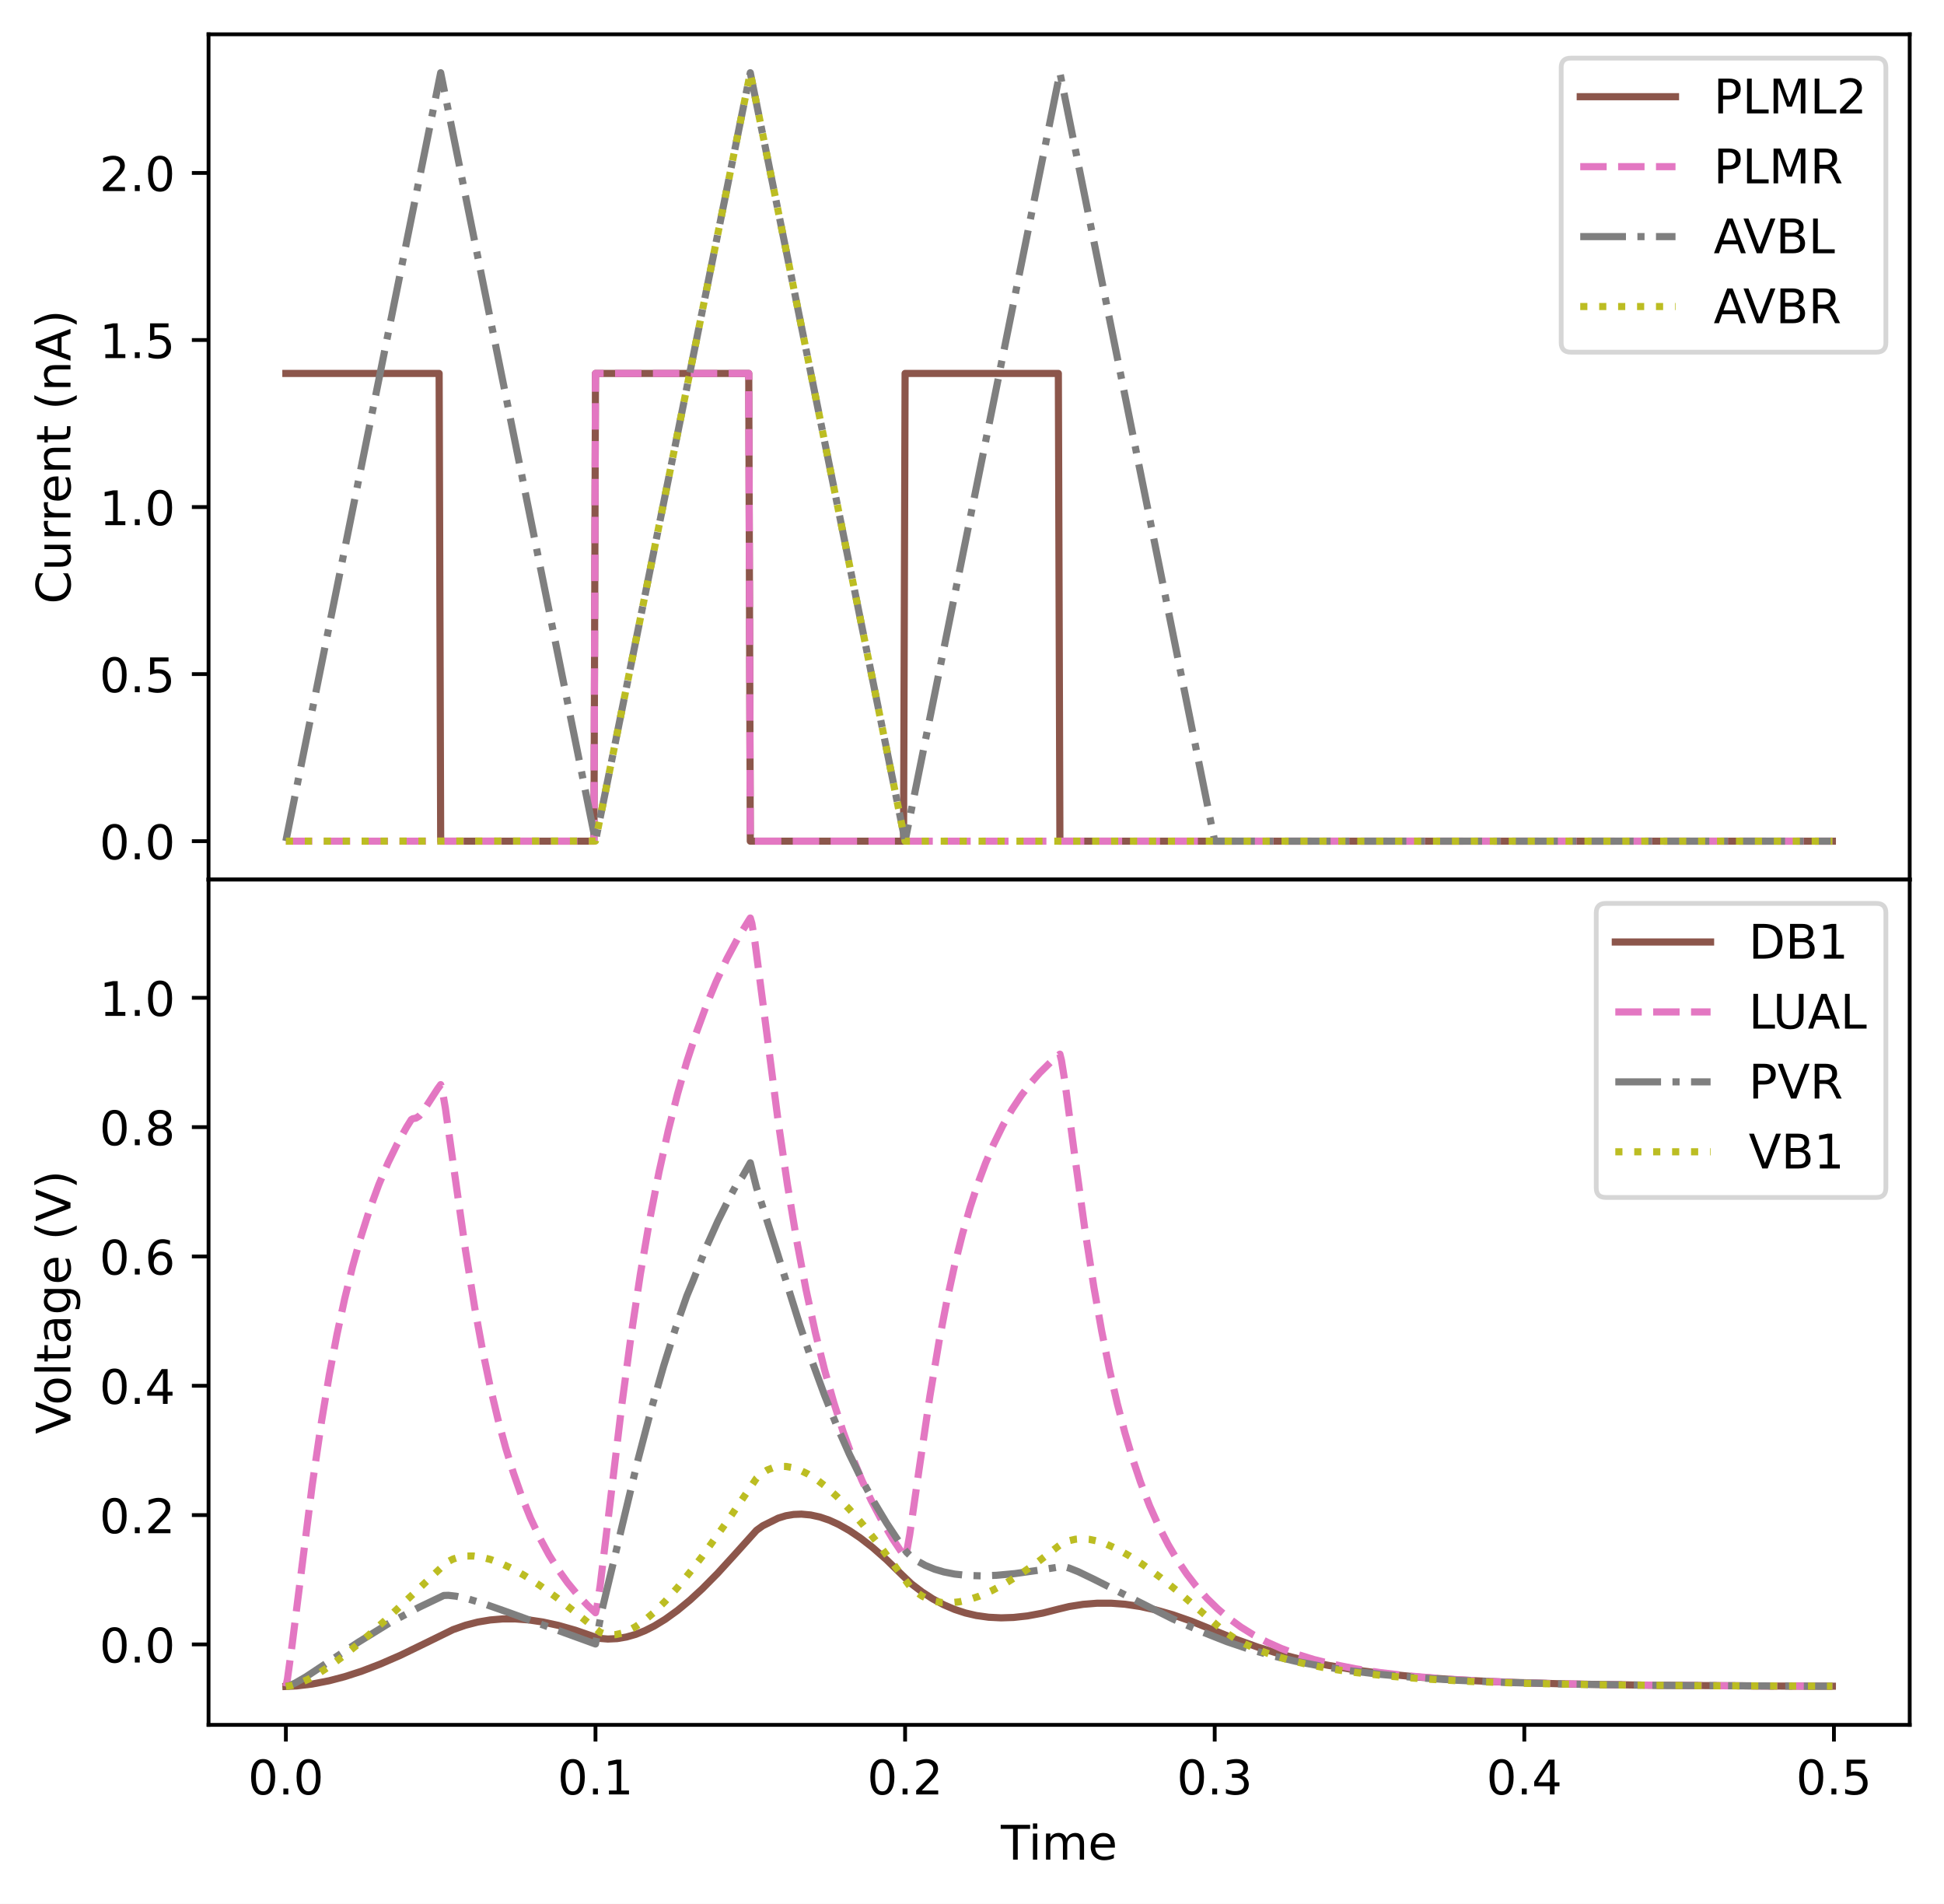
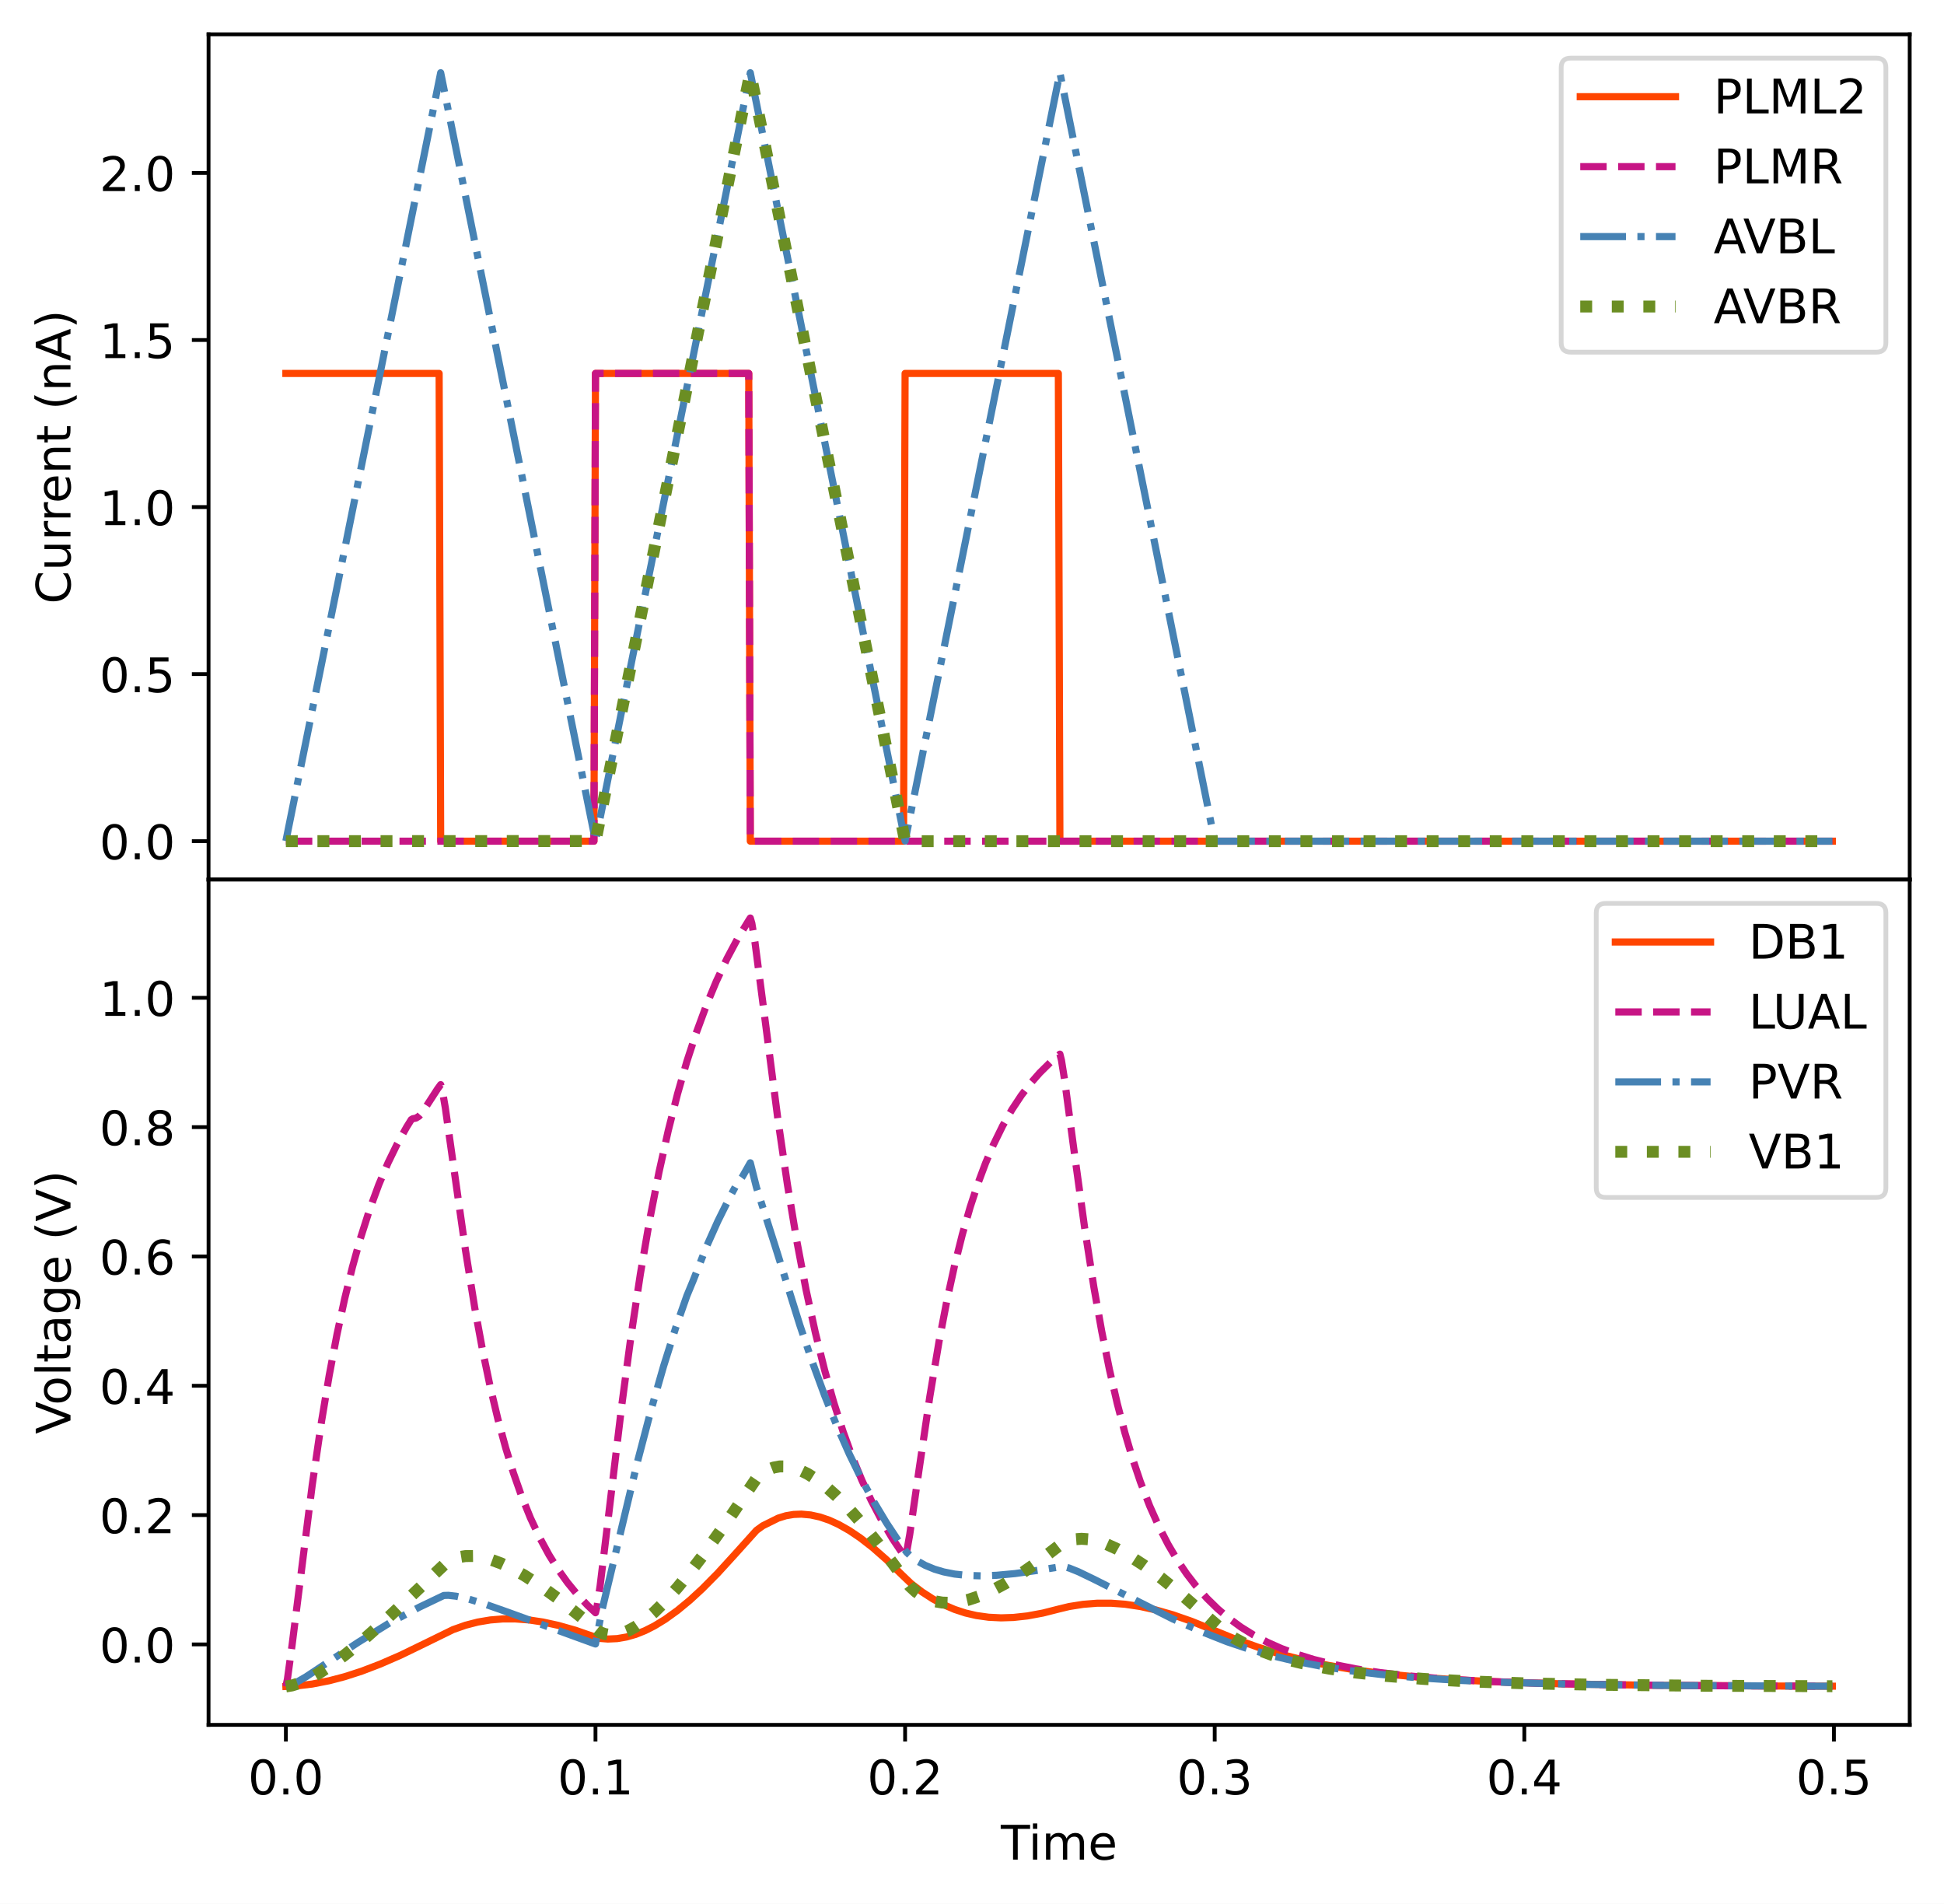
<svg xmlns="http://www.w3.org/2000/svg" xmlns:xlink="http://www.w3.org/1999/xlink" width="408.101pt" height="399.572pt" viewBox="0 0 408.101 399.572" version="1.1">
  <defs>
    <style type="text/css">*{stroke-linejoin: round; stroke-linecap: butt}</style>
  </defs>
  <g id="figure_1">
    <g id="patch_1">
      <path d="M 0 399.572  L 408.101 399.572  L 408.101 0  L 0 0  z " style="fill: #ffffff" />
    </g>
    <g id="axes_1">
      <g id="patch_2">
        <path d="M 43.781 184.608  L 400.901 184.608  L 400.901 7.2  L 43.781 7.2  z " style="fill: #ffffff" />
      </g>
      <g id="matplotlib.axis_1">
        <g id="xtick_1">
          <g id="line2d_1">
            <defs>
-               <path id="m45d81118bb" d="M 0 0  L 0 3.5  " style="stroke: #000000; stroke-width: 0.8" />
+               <path id="mde8112f93d" d="M 0 0  L 0 3.5  " style="stroke: #000000; stroke-width: 0.8" />
            </defs>
            <g>
-               <use xlink:href="#m45d81118bb" x="60.014" y="184.608" style="stroke: #000000; stroke-width: 0.8" />
+               <use xlink:href="#mde8112f93d" x="60.014" y="184.608" style="stroke: #000000; stroke-width: 0.8" />
            </g>
          </g>
        </g>
        <g id="xtick_2">
          <g id="line2d_2">
            <g>
-               <use xlink:href="#m45d81118bb" x="125.01" y="184.608" style="stroke: #000000; stroke-width: 0.8" />
+               <use xlink:href="#mde8112f93d" x="125.01" y="184.608" style="stroke: #000000; stroke-width: 0.8" />
            </g>
          </g>
        </g>
        <g id="xtick_3">
          <g id="line2d_3">
            <g>
-               <use xlink:href="#m45d81118bb" x="190.006" y="184.608" style="stroke: #000000; stroke-width: 0.8" />
+               <use xlink:href="#mde8112f93d" x="190.006" y="184.608" style="stroke: #000000; stroke-width: 0.8" />
            </g>
          </g>
        </g>
        <g id="xtick_4">
          <g id="line2d_4">
            <g>
-               <use xlink:href="#m45d81118bb" x="255.002" y="184.608" style="stroke: #000000; stroke-width: 0.8" />
+               <use xlink:href="#mde8112f93d" x="255.002" y="184.608" style="stroke: #000000; stroke-width: 0.8" />
            </g>
          </g>
        </g>
        <g id="xtick_5">
          <g id="line2d_5">
            <g>
-               <use xlink:href="#m45d81118bb" x="319.998" y="184.608" style="stroke: #000000; stroke-width: 0.8" />
+               <use xlink:href="#mde8112f93d" x="319.998" y="184.608" style="stroke: #000000; stroke-width: 0.8" />
            </g>
          </g>
        </g>
        <g id="xtick_6">
          <g id="line2d_6">
            <g>
-               <use xlink:href="#m45d81118bb" x="384.994" y="184.608" style="stroke: #000000; stroke-width: 0.8" />
+               <use xlink:href="#mde8112f93d" x="384.994" y="184.608" style="stroke: #000000; stroke-width: 0.8" />
            </g>
          </g>
        </g>
      </g>
      <g id="matplotlib.axis_2">
        <g id="ytick_1">
          <g id="line2d_7">
            <defs>
-               <path id="m9d98f22bba" d="M 0 0  L -3.5 0  " style="stroke: #000000; stroke-width: 0.8" />
+               <path id="m81628ec84a" d="M 0 0  L -3.5 0  " style="stroke: #000000; stroke-width: 0.8" />
            </defs>
            <g>
-               <use xlink:href="#m9d98f22bba" x="43.781" y="176.544" style="stroke: #000000; stroke-width: 0.8" />
+               <use xlink:href="#m81628ec84a" x="43.781" y="176.544" style="stroke: #000000; stroke-width: 0.8" />
            </g>
          </g>
          <g id="text_1">
            <text style="font: 10px 'DejaVu Sans', 'Bitstream Vera Sans', 'Computer Modern Sans Serif', 'Lucida Grande', 'Verdana', 'Geneva', 'Lucid', 'Arial', 'Helvetica', 'Avant Garde', sans-serif; text-anchor: end" x="36.781" y="180.343" transform="rotate(-0 36.78125 180.3432)">0.0</text>
          </g>
        </g>
        <g id="ytick_2">
          <g id="line2d_8">
            <g>
-               <use xlink:href="#m9d98f22bba" x="43.781" y="141.483" style="stroke: #000000; stroke-width: 0.8" />
+               <use xlink:href="#m81628ec84a" x="43.781" y="141.483" style="stroke: #000000; stroke-width: 0.8" />
            </g>
          </g>
          <g id="text_2">
            <text style="font: 10px 'DejaVu Sans', 'Bitstream Vera Sans', 'Computer Modern Sans Serif', 'Lucida Grande', 'Verdana', 'Geneva', 'Lucid', 'Arial', 'Helvetica', 'Avant Garde', sans-serif; text-anchor: end" x="36.781" y="145.282" transform="rotate(-0 36.78125 145.2823)">0.5</text>
          </g>
        </g>
        <g id="ytick_3">
          <g id="line2d_9">
            <g>
-               <use xlink:href="#m9d98f22bba" x="43.781" y="106.422" style="stroke: #000000; stroke-width: 0.8" />
+               <use xlink:href="#m81628ec84a" x="43.781" y="106.422" style="stroke: #000000; stroke-width: 0.8" />
            </g>
          </g>
          <g id="text_3">
            <text style="font: 10px 'DejaVu Sans', 'Bitstream Vera Sans', 'Computer Modern Sans Serif', 'Lucida Grande', 'Verdana', 'Geneva', 'Lucid', 'Arial', 'Helvetica', 'Avant Garde', sans-serif; text-anchor: end" x="36.781" y="110.221" transform="rotate(-0 36.78125 110.2215)">1.0</text>
          </g>
        </g>
        <g id="ytick_4">
          <g id="line2d_10">
            <g>
-               <use xlink:href="#m9d98f22bba" x="43.781" y="71.361" style="stroke: #000000; stroke-width: 0.8" />
+               <use xlink:href="#m81628ec84a" x="43.781" y="71.361" style="stroke: #000000; stroke-width: 0.8" />
            </g>
          </g>
          <g id="text_4">
            <text style="font: 10px 'DejaVu Sans', 'Bitstream Vera Sans', 'Computer Modern Sans Serif', 'Lucida Grande', 'Verdana', 'Geneva', 'Lucid', 'Arial', 'Helvetica', 'Avant Garde', sans-serif; text-anchor: end" x="36.781" y="75.161" transform="rotate(-0 36.78125 75.16061)">1.5</text>
          </g>
        </g>
        <g id="ytick_5">
          <g id="line2d_11">
            <g>
-               <use xlink:href="#m9d98f22bba" x="43.781" y="36.301" style="stroke: #000000; stroke-width: 0.8" />
+               <use xlink:href="#m81628ec84a" x="43.781" y="36.301" style="stroke: #000000; stroke-width: 0.8" />
            </g>
          </g>
          <g id="text_5">
            <text style="font: 10px 'DejaVu Sans', 'Bitstream Vera Sans', 'Computer Modern Sans Serif', 'Lucida Grande', 'Verdana', 'Geneva', 'Lucid', 'Arial', 'Helvetica', 'Avant Garde', sans-serif; text-anchor: end" x="36.781" y="40.1" transform="rotate(-0 36.78125 40.09974)">2.0</text>
          </g>
        </g>
        <g id="text_6">
          <text style="font: 10px 'DejaVu Sans', 'Bitstream Vera Sans', 'Computer Modern Sans Serif', 'Lucida Grande', 'Verdana', 'Geneva', 'Lucid', 'Arial', 'Helvetica', 'Avant Garde', sans-serif; text-anchor: middle" x="14.798" y="95.904" transform="rotate(-90 14.79844 95.904)">Current (nA)</text>
        </g>
      </g>
      <g id="line2d_12">
-         <path d="M 60.014 78.374  L 92.187 78.374  L 92.512 176.544  L 124.685 176.544  L 125.01 78.374  L 157.183 78.374  L 157.508 176.544  L 189.681 176.544  L 190.006 78.374  L 222.179 78.374  L 222.504 176.544  L 384.669 176.544  L 384.669 176.544  " clip-path="url(#pfa29f780bb)" style="fill: none; stroke: #8c564b; stroke-width: 1.5; stroke-linecap: square" />
+         <path d="M 60.014 78.374  L 92.187 78.374  L 92.512 176.544  L 124.685 176.544  L 125.01 78.374  L 157.183 78.374  L 157.508 176.544  L 189.681 176.544  L 190.006 78.374  L 222.179 78.374  L 222.504 176.544  L 384.669 176.544  L 384.669 176.544  " clip-path="url(#p36107ccca8)" style="fill: none; stroke: #ff4500; stroke-width: 1.5; stroke-linecap: square" />
      </g>
      <g id="line2d_13">
-         <path d="M 60.014 176.544  L 124.685 176.544  L 125.01 78.374  L 157.183 78.374  L 157.508 176.544  L 384.669 176.544  L 384.669 176.544  " clip-path="url(#pfa29f780bb)" style="fill: none; stroke-dasharray: 5.55,2.4; stroke-dashoffset: 0; stroke: #e377c2; stroke-width: 1.5" />
+         <path d="M 60.014 176.544  L 124.685 176.544  L 125.01 78.374  L 157.183 78.374  L 157.508 176.544  L 384.669 176.544  L 384.669 176.544  " clip-path="url(#p36107ccca8)" style="fill: none; stroke-dasharray: 5.55,2.4; stroke-dashoffset: 0; stroke: #c71585; stroke-width: 1.5" />
      </g>
      <g id="line2d_14">
-         <path d="M 60.014 176.512  L 92.512 15.264  L 125.01 176.512  L 157.508 15.264  L 190.006 176.512  L 222.504 15.264  L 255.002 176.544  L 384.669 176.544  L 384.669 176.544  " clip-path="url(#pfa29f780bb)" style="fill: none; stroke-dasharray: 9.6,2.4,1.5,2.4; stroke-dashoffset: 0; stroke: #7f7f7f; stroke-width: 1.5" />
+         <path d="M 60.014 176.512  L 92.512 15.264  L 125.01 176.512  L 157.508 15.264  L 190.006 176.512  L 222.504 15.264  L 255.002 176.544  L 384.669 176.544  L 384.669 176.544  " clip-path="url(#p36107ccca8)" style="fill: none; stroke-dasharray: 9.6,2.4,1.5,2.4; stroke-dashoffset: 0; stroke: #4682b4; stroke-width: 1.5" />
      </g>
      <g id="line2d_15">
-         <path d="M 60.014 176.544  L 125.01 176.512  L 157.508 15.264  L 190.006 176.544  L 384.669 176.544  L 384.669 176.544  " clip-path="url(#pfa29f780bb)" style="fill: none; stroke-dasharray: 1.5,2.475; stroke-dashoffset: 0; stroke: #bcbd22; stroke-width: 1.5" />
+         <path d="M 60.014 176.544  L 125.01 176.512  L 157.508 15.264  L 190.006 176.544  L 384.669 176.544  L 384.669 176.544  " clip-path="url(#p36107ccca8)" style="fill: none; stroke-dasharray: 2.5,4.125; stroke-dashoffset: 0; stroke: #6b8e23; stroke-width: 2.5" />
      </g>
      <g id="patch_3">
        <path d="M 43.781 184.608  L 43.781 7.2  " style="fill: none; stroke: #000000; stroke-width: 0.8; stroke-linejoin: miter; stroke-linecap: square" />
      </g>
      <g id="patch_4">
        <path d="M 400.901 184.608  L 400.901 7.2  " style="fill: none; stroke: #000000; stroke-width: 0.8; stroke-linejoin: miter; stroke-linecap: square" />
      </g>
      <g id="patch_5">
        <path d="M 43.781 184.608  L 400.901 184.608  " style="fill: none; stroke: #000000; stroke-width: 0.8; stroke-linejoin: miter; stroke-linecap: square" />
      </g>
      <g id="patch_6">
        <path d="M 43.781 7.2  L 400.901 7.2  " style="fill: none; stroke: #000000; stroke-width: 0.8; stroke-linejoin: miter; stroke-linecap: square" />
      </g>
      <g id="legend_1">
        <g id="patch_7">
          <path d="M 329.737 73.912  L 393.901 73.912  Q 395.901 73.912 395.901 71.912  L 395.901 14.2  Q 395.901 12.2 393.901 12.2  L 329.737 12.2  Q 327.737 12.2 327.737 14.2  L 327.737 71.912  Q 327.737 73.912 329.737 73.912  z " style="fill: #ffffff; opacity: 0.8; stroke: #cccccc; stroke-linejoin: miter" />
        </g>
        <g id="line2d_16">
-           <path d="M 331.737 20.298  L 341.737 20.298  L 351.737 20.298  " style="fill: none; stroke: #8c564b; stroke-width: 1.5; stroke-linecap: square" />
+           <path d="M 331.737 20.298  L 341.737 20.298  L 351.737 20.298  " style="fill: none; stroke: #ff4500; stroke-width: 1.5; stroke-linecap: square" />
        </g>
        <g id="text_7">
          <text style="font: 10px 'DejaVu Sans', 'Bitstream Vera Sans', 'Computer Modern Sans Serif', 'Lucida Grande', 'Verdana', 'Geneva', 'Lucid', 'Arial', 'Helvetica', 'Avant Garde', sans-serif; text-anchor: start" x="359.737" y="23.798" transform="rotate(-0 359.7372 23.79844)">PLML2</text>
        </g>
        <g id="line2d_17">
-           <path d="M 331.737 34.977  L 341.737 34.977  L 351.737 34.977  " style="fill: none; stroke-dasharray: 5.55,2.4; stroke-dashoffset: 0; stroke: #e377c2; stroke-width: 1.5" />
+           <path d="M 331.737 34.977  L 341.737 34.977  L 351.737 34.977  " style="fill: none; stroke-dasharray: 5.55,2.4; stroke-dashoffset: 0; stroke: #c71585; stroke-width: 1.5" />
        </g>
        <g id="text_8">
          <text style="font: 10px 'DejaVu Sans', 'Bitstream Vera Sans', 'Computer Modern Sans Serif', 'Lucida Grande', 'Verdana', 'Geneva', 'Lucid', 'Arial', 'Helvetica', 'Avant Garde', sans-serif; text-anchor: start" x="359.737" y="38.477" transform="rotate(-0 359.7372 38.47656)">PLMR</text>
        </g>
        <g id="line2d_18">
-           <path d="M 331.737 49.655  L 341.737 49.655  L 351.737 49.655  " style="fill: none; stroke-dasharray: 9.6,2.4,1.5,2.4; stroke-dashoffset: 0; stroke: #7f7f7f; stroke-width: 1.5" />
+           <path d="M 331.737 49.655  L 341.737 49.655  L 351.737 49.655  " style="fill: none; stroke-dasharray: 9.6,2.4,1.5,2.4; stroke-dashoffset: 0; stroke: #4682b4; stroke-width: 1.5" />
        </g>
        <g id="text_9">
          <text style="font: 10px 'DejaVu Sans', 'Bitstream Vera Sans', 'Computer Modern Sans Serif', 'Lucida Grande', 'Verdana', 'Geneva', 'Lucid', 'Arial', 'Helvetica', 'Avant Garde', sans-serif; text-anchor: start" x="359.737" y="53.155" transform="rotate(-0 359.7372 53.15469)">AVBL</text>
        </g>
        <g id="line2d_19">
-           <path d="M 331.737 64.333  L 341.737 64.333  L 351.737 64.333  " style="fill: none; stroke-dasharray: 1.5,2.475; stroke-dashoffset: 0; stroke: #bcbd22; stroke-width: 1.5" />
+           <path d="M 331.737 64.333  L 341.737 64.333  L 351.737 64.333  " style="fill: none; stroke-dasharray: 2.5,4.125; stroke-dashoffset: 0; stroke: #6b8e23; stroke-width: 2.5" />
        </g>
        <g id="text_10">
          <text style="font: 10px 'DejaVu Sans', 'Bitstream Vera Sans', 'Computer Modern Sans Serif', 'Lucida Grande', 'Verdana', 'Geneva', 'Lucid', 'Arial', 'Helvetica', 'Avant Garde', sans-serif; text-anchor: start" x="359.737" y="67.833" transform="rotate(-0 359.7372 67.83281)">AVBR</text>
        </g>
      </g>
    </g>
    <g id="axes_2">
      <g id="patch_8">
        <path d="M 43.781 362.016  L 400.901 362.016  L 400.901 184.608  L 43.781 184.608  z " style="fill: #ffffff" />
      </g>
      <g id="matplotlib.axis_3">
        <g id="xtick_7">
          <g id="line2d_20">
            <g>
-               <use xlink:href="#m45d81118bb" x="60.014" y="362.016" style="stroke: #000000; stroke-width: 0.8" />
+               <use xlink:href="#mde8112f93d" x="60.014" y="362.016" style="stroke: #000000; stroke-width: 0.8" />
            </g>
          </g>
          <g id="text_11">
            <text style="font: 10px 'DejaVu Sans', 'Bitstream Vera Sans', 'Computer Modern Sans Serif', 'Lucida Grande', 'Verdana', 'Geneva', 'Lucid', 'Arial', 'Helvetica', 'Avant Garde', sans-serif; text-anchor: middle" x="60.014" y="376.614" transform="rotate(-0 60.01398 376.6144)">0.0</text>
          </g>
        </g>
        <g id="xtick_8">
          <g id="line2d_21">
            <g>
-               <use xlink:href="#m45d81118bb" x="125.01" y="362.016" style="stroke: #000000; stroke-width: 0.8" />
+               <use xlink:href="#mde8112f93d" x="125.01" y="362.016" style="stroke: #000000; stroke-width: 0.8" />
            </g>
          </g>
          <g id="text_12">
            <text style="font: 10px 'DejaVu Sans', 'Bitstream Vera Sans', 'Computer Modern Sans Serif', 'Lucida Grande', 'Verdana', 'Geneva', 'Lucid', 'Arial', 'Helvetica', 'Avant Garde', sans-serif; text-anchor: middle" x="125.01" y="376.614" transform="rotate(-0 125.0099 376.6144)">0.1</text>
          </g>
        </g>
        <g id="xtick_9">
          <g id="line2d_22">
            <g>
-               <use xlink:href="#m45d81118bb" x="190.006" y="362.016" style="stroke: #000000; stroke-width: 0.8" />
+               <use xlink:href="#mde8112f93d" x="190.006" y="362.016" style="stroke: #000000; stroke-width: 0.8" />
            </g>
          </g>
          <g id="text_13">
            <text style="font: 10px 'DejaVu Sans', 'Bitstream Vera Sans', 'Computer Modern Sans Serif', 'Lucida Grande', 'Verdana', 'Geneva', 'Lucid', 'Arial', 'Helvetica', 'Avant Garde', sans-serif; text-anchor: middle" x="190.006" y="376.614" transform="rotate(-0 190.0058 376.6144)">0.2</text>
          </g>
        </g>
        <g id="xtick_10">
          <g id="line2d_23">
            <g>
-               <use xlink:href="#m45d81118bb" x="255.002" y="362.016" style="stroke: #000000; stroke-width: 0.8" />
+               <use xlink:href="#mde8112f93d" x="255.002" y="362.016" style="stroke: #000000; stroke-width: 0.8" />
            </g>
          </g>
          <g id="text_14">
            <text style="font: 10px 'DejaVu Sans', 'Bitstream Vera Sans', 'Computer Modern Sans Serif', 'Lucida Grande', 'Verdana', 'Geneva', 'Lucid', 'Arial', 'Helvetica', 'Avant Garde', sans-serif; text-anchor: middle" x="255.002" y="376.614" transform="rotate(-0 255.0017 376.6144)">0.3</text>
          </g>
        </g>
        <g id="xtick_11">
          <g id="line2d_24">
            <g>
-               <use xlink:href="#m45d81118bb" x="319.998" y="362.016" style="stroke: #000000; stroke-width: 0.8" />
+               <use xlink:href="#mde8112f93d" x="319.998" y="362.016" style="stroke: #000000; stroke-width: 0.8" />
            </g>
          </g>
          <g id="text_15">
            <text style="font: 10px 'DejaVu Sans', 'Bitstream Vera Sans', 'Computer Modern Sans Serif', 'Lucida Grande', 'Verdana', 'Geneva', 'Lucid', 'Arial', 'Helvetica', 'Avant Garde', sans-serif; text-anchor: middle" x="319.998" y="376.614" transform="rotate(-0 319.9976 376.6144)">0.4</text>
          </g>
        </g>
        <g id="xtick_12">
          <g id="line2d_25">
            <g>
-               <use xlink:href="#m45d81118bb" x="384.994" y="362.016" style="stroke: #000000; stroke-width: 0.8" />
+               <use xlink:href="#mde8112f93d" x="384.994" y="362.016" style="stroke: #000000; stroke-width: 0.8" />
            </g>
          </g>
          <g id="text_16">
            <text style="font: 10px 'DejaVu Sans', 'Bitstream Vera Sans', 'Computer Modern Sans Serif', 'Lucida Grande', 'Verdana', 'Geneva', 'Lucid', 'Arial', 'Helvetica', 'Avant Garde', sans-serif; text-anchor: middle" x="384.994" y="376.614" transform="rotate(-0 384.9935 376.6144)">0.5</text>
          </g>
        </g>
        <g id="text_17">
          <text style="font: 10px 'DejaVu Sans', 'Bitstream Vera Sans', 'Computer Modern Sans Serif', 'Lucida Grande', 'Verdana', 'Geneva', 'Lucid', 'Arial', 'Helvetica', 'Avant Garde', sans-serif; text-anchor: middle" x="222.341" y="390.293" transform="rotate(-0 222.3413 390.2926)">Time</text>
        </g>
      </g>
      <g id="matplotlib.axis_4">
        <g id="ytick_6">
          <g id="line2d_26">
            <g>
-               <use xlink:href="#m9d98f22bba" x="43.781" y="345.131" style="stroke: #000000; stroke-width: 0.8" />
+               <use xlink:href="#m81628ec84a" x="43.781" y="345.131" style="stroke: #000000; stroke-width: 0.8" />
            </g>
          </g>
          <g id="text_18">
            <text style="font: 10px 'DejaVu Sans', 'Bitstream Vera Sans', 'Computer Modern Sans Serif', 'Lucida Grande', 'Verdana', 'Geneva', 'Lucid', 'Arial', 'Helvetica', 'Avant Garde', sans-serif; text-anchor: end" x="36.781" y="348.93" transform="rotate(-0 36.78125 348.9299)">0.0</text>
          </g>
        </g>
        <g id="ytick_7">
          <g id="line2d_27">
            <g>
-               <use xlink:href="#m9d98f22bba" x="43.781" y="317.988" style="stroke: #000000; stroke-width: 0.8" />
+               <use xlink:href="#m81628ec84a" x="43.781" y="317.988" style="stroke: #000000; stroke-width: 0.8" />
            </g>
          </g>
          <g id="text_19">
            <text style="font: 10px 'DejaVu Sans', 'Bitstream Vera Sans', 'Computer Modern Sans Serif', 'Lucida Grande', 'Verdana', 'Geneva', 'Lucid', 'Arial', 'Helvetica', 'Avant Garde', sans-serif; text-anchor: end" x="36.781" y="321.787" transform="rotate(-0 36.78125 321.7873)">0.2</text>
          </g>
        </g>
        <g id="ytick_8">
          <g id="line2d_28">
            <g>
-               <use xlink:href="#m9d98f22bba" x="43.781" y="290.846" style="stroke: #000000; stroke-width: 0.8" />
+               <use xlink:href="#m81628ec84a" x="43.781" y="290.846" style="stroke: #000000; stroke-width: 0.8" />
            </g>
          </g>
          <g id="text_20">
            <text style="font: 10px 'DejaVu Sans', 'Bitstream Vera Sans', 'Computer Modern Sans Serif', 'Lucida Grande', 'Verdana', 'Geneva', 'Lucid', 'Arial', 'Helvetica', 'Avant Garde', sans-serif; text-anchor: end" x="36.781" y="294.645" transform="rotate(-0 36.78125 294.6448)">0.4</text>
          </g>
        </g>
        <g id="ytick_9">
          <g id="line2d_29">
            <g>
-               <use xlink:href="#m9d98f22bba" x="43.781" y="263.703" style="stroke: #000000; stroke-width: 0.8" />
+               <use xlink:href="#m81628ec84a" x="43.781" y="263.703" style="stroke: #000000; stroke-width: 0.8" />
            </g>
          </g>
          <g id="text_21">
            <text style="font: 10px 'DejaVu Sans', 'Bitstream Vera Sans', 'Computer Modern Sans Serif', 'Lucida Grande', 'Verdana', 'Geneva', 'Lucid', 'Arial', 'Helvetica', 'Avant Garde', sans-serif; text-anchor: end" x="36.781" y="267.502" transform="rotate(-0 36.78125 267.5022)">0.6</text>
          </g>
        </g>
        <g id="ytick_10">
          <g id="line2d_30">
            <g>
-               <use xlink:href="#m9d98f22bba" x="43.781" y="236.56" style="stroke: #000000; stroke-width: 0.8" />
+               <use xlink:href="#m81628ec84a" x="43.781" y="236.56" style="stroke: #000000; stroke-width: 0.8" />
            </g>
          </g>
          <g id="text_22">
            <text style="font: 10px 'DejaVu Sans', 'Bitstream Vera Sans', 'Computer Modern Sans Serif', 'Lucida Grande', 'Verdana', 'Geneva', 'Lucid', 'Arial', 'Helvetica', 'Avant Garde', sans-serif; text-anchor: end" x="36.781" y="240.36" transform="rotate(-0 36.78125 240.3597)">0.8</text>
          </g>
        </g>
        <g id="ytick_11">
          <g id="line2d_31">
            <g>
-               <use xlink:href="#m9d98f22bba" x="43.781" y="209.418" style="stroke: #000000; stroke-width: 0.8" />
+               <use xlink:href="#m81628ec84a" x="43.781" y="209.418" style="stroke: #000000; stroke-width: 0.8" />
            </g>
          </g>
          <g id="text_23">
            <text style="font: 10px 'DejaVu Sans', 'Bitstream Vera Sans', 'Computer Modern Sans Serif', 'Lucida Grande', 'Verdana', 'Geneva', 'Lucid', 'Arial', 'Helvetica', 'Avant Garde', sans-serif; text-anchor: end" x="36.781" y="213.217" transform="rotate(-0 36.78125 213.2171)">1.0</text>
          </g>
        </g>
        <g id="text_24">
          <text style="font: 10px 'DejaVu Sans', 'Bitstream Vera Sans', 'Computer Modern Sans Serif', 'Lucida Grande', 'Verdana', 'Geneva', 'Lucid', 'Arial', 'Helvetica', 'Avant Garde', sans-serif; text-anchor: middle" x="14.798" y="273.312" transform="rotate(-90 14.79844 273.312)">Voltage (V)</text>
        </g>
      </g>
      <g id="line2d_32">
-         <path d="M 60.014 353.952  L 62.289 353.838  L 65.539 353.449  L 69.113 352.753  L 72.363 351.901  L 75.938 350.746  L 79.838 349.253  L 84.062 347.414  L 89.262 344.89  L 95.112 342.025  L 97.712 341.109  L 100.311 340.435  L 102.911 339.999  L 105.511 339.783  L 108.111 339.775  L 111.036 339.993  L 113.961 340.428  L 117.21 341.137  L 120.785 342.153  L 124.685 343.503  L 125.985 343.875  L 127.61 344.002  L 129.56 343.912  L 131.509 343.578  L 133.459 343.022  L 135.409 342.244  L 137.359 341.258  L 139.634 339.867  L 142.234 337.993  L 144.834 335.847  L 147.433 333.452  L 150.683 330.165  L 154.258 326.249  L 158.808 321.189  L 160.108 320.243  L 163.357 318.629  L 164.982 318.124  L 166.607 317.853  L 168.232 317.787  L 170.182 317.964  L 172.132 318.39  L 174.082 319.058  L 176.032 319.947  L 178.307 321.235  L 180.581 322.768  L 183.181 324.787  L 186.106 327.357  L 189.356 330.533  L 191.306 332.398  L 193.581 334.129  L 195.855 335.598  L 198.13 336.815  L 200.405 337.79  L 202.68 338.535  L 204.955 339.065  L 207.555 339.428  L 210.155 339.556  L 212.754 339.472  L 215.679 339.152  L 218.929 338.551  L 222.179 337.727  L 224.454 337.178  L 227.378 336.718  L 230.303 336.483  L 233.228 336.478  L 236.153 336.696  L 239.403 337.18  L 242.652 337.895  L 246.227 338.916  L 250.127 340.272  L 254.352 341.979  L 259.226 343.974  L 264.101 345.722  L 268.651 347.127  L 273.526 348.395  L 278.725 349.504  L 284.25 350.448  L 290.424 351.27  L 297.574 351.983  L 305.698 352.564  L 315.773 353.048  L 328.447 353.422  L 345.671 353.692  L 372.319 353.864  L 384.669 353.899  L 384.669 353.899  " clip-path="url(#p8664b43c28)" style="fill: none; stroke: #8c564b; stroke-width: 1.5; stroke-linecap: square" />
+         <path d="M 60.014 353.952  L 62.289 353.838  L 65.539 353.449  L 69.113 352.753  L 72.363 351.901  L 75.938 350.746  L 79.838 349.253  L 84.062 347.414  L 89.262 344.89  L 95.112 342.025  L 97.712 341.109  L 100.311 340.435  L 102.911 339.999  L 105.511 339.783  L 108.111 339.775  L 111.036 339.993  L 113.961 340.428  L 117.21 341.137  L 120.785 342.153  L 124.685 343.503  L 125.985 343.875  L 127.61 344.002  L 129.56 343.912  L 131.509 343.578  L 133.459 343.022  L 135.409 342.244  L 137.359 341.258  L 139.634 339.867  L 142.234 337.993  L 144.834 335.847  L 147.433 333.452  L 150.683 330.165  L 154.258 326.249  L 158.808 321.189  L 160.108 320.243  L 163.357 318.629  L 164.982 318.124  L 166.607 317.853  L 168.232 317.787  L 170.182 317.964  L 172.132 318.39  L 174.082 319.058  L 176.032 319.947  L 178.307 321.235  L 180.581 322.768  L 183.181 324.787  L 186.106 327.357  L 189.356 330.533  L 191.306 332.398  L 193.581 334.129  L 195.855 335.598  L 198.13 336.815  L 200.405 337.79  L 202.68 338.535  L 204.955 339.065  L 207.555 339.428  L 210.155 339.556  L 212.754 339.472  L 215.679 339.152  L 218.929 338.551  L 222.179 337.727  L 224.454 337.178  L 227.378 336.718  L 230.303 336.483  L 233.228 336.478  L 236.153 336.696  L 239.403 337.18  L 242.652 337.895  L 246.227 338.916  L 250.127 340.272  L 254.352 341.979  L 259.226 343.974  L 264.101 345.722  L 268.651 347.127  L 273.526 348.395  L 278.725 349.504  L 284.25 350.448  L 290.424 351.27  L 297.574 351.983  L 305.698 352.564  L 315.773 353.048  L 328.447 353.422  L 345.671 353.692  L 372.319 353.864  L 384.669 353.899  L 384.669 353.899  " clip-path="url(#p229da7bed6)" style="fill: none; stroke: #ff4500; stroke-width: 1.5; stroke-linecap: square" />
      </g>
      <g id="line2d_33">
-         <path d="M 60.014 353.952  L 60.339 352.412  L 61.314 345.293  L 65.539 311.719  L 67.489 298.384  L 69.113 288.655  L 70.738 280.089  L 72.363 272.554  L 73.988 265.92  L 75.613 260.078  L 77.563 253.952  L 79.513 248.648  L 81.463 244.045  L 83.413 240.045  L 85.362 236.549  L 86.337 234.986  L 86.662 234.798  L 87.312 234.67  L 87.962 234.272  L 88.612 233.535  L 89.912 231.544  L 91.862 228.532  L 92.512 227.643  L 92.837 228.761  L 93.487 232.518  L 95.112 244.043  L 97.712 262.366  L 99.661 274.466  L 101.286 283.303  L 102.911 291.076  L 104.536 297.899  L 106.161 303.891  L 107.786 309.153  L 109.411 313.778  L 111.361 318.605  L 113.311 322.762  L 115.26 326.354  L 117.21 329.471  L 119.16 332.185  L 121.11 334.558  L 123.385 336.966  L 125.01 338.484  L 125.335 337.17  L 125.985 332.809  L 127.61 319.324  L 130.535 294.873  L 132.484 280.297  L 134.434 267.381  L 136.384 256.024  L 138.334 246.052  L 140.284 237.292  L 142.234 229.587  L 144.184 222.803  L 146.134 216.863  L 148.408 210.692  L 150.358 205.999  L 152.633 201.149  L 154.908 196.878  L 157.183 193.176  L 157.508 192.672  L 157.833 193.772  L 158.483 197.712  L 160.108 210.182  L 163.357 235.339  L 165.307 248.644  L 167.257 260.381  L 169.207 270.665  L 171.157 279.661  L 173.107 287.536  L 175.057 294.442  L 177.007 300.516  L 178.956 305.874  L 180.906 310.617  L 182.856 314.831  L 185.131 319.176  L 187.406 322.999  L 189.681 326.385  L 190.006 326.837  L 190.331 325.742  L 190.981 322.054  L 192.931 308.495  L 195.205 293.061  L 197.155 281.422  L 198.78 272.959  L 200.405 265.542  L 202.03 259.059  L 203.655 253.392  L 205.28 248.435  L 206.905 244.092  L 208.53 240.28  L 210.479 236.307  L 212.429 232.889  L 214.379 229.94  L 216.329 227.384  L 218.279 225.16  L 220.554 222.916  L 222.504 221.243  L 222.829 222.524  L 223.479 226.577  L 225.429 241.179  L 227.703 257.731  L 229.653 270.249  L 231.278 279.39  L 232.903 287.44  L 234.528 294.514  L 236.153 300.732  L 237.778 306.202  L 239.403 311.023  L 241.353 316.071  L 243.302 320.433  L 245.252 324.214  L 247.202 327.504  L 249.152 330.377  L 251.102 332.896  L 253.377 335.459  L 255.652 337.683  L 257.927 339.614  L 260.526 341.512  L 263.126 343.131  L 266.051 344.676  L 268.976 345.978  L 272.226 347.19  L 275.8 348.292  L 280.025 349.346  L 284.575 350.246  L 289.775 351.047  L 295.949 351.763  L 303.099 352.363  L 311.873 352.871  L 322.922 353.279  L 337.871 353.593  L 359.645 353.805  L 384.669 353.899  L 384.669 353.899  " clip-path="url(#p8664b43c28)" style="fill: none; stroke-dasharray: 5.55,2.4; stroke-dashoffset: 0; stroke: #e377c2; stroke-width: 1.5" />
+         <path d="M 60.014 353.952  L 60.339 352.412  L 61.314 345.293  L 65.539 311.719  L 67.489 298.384  L 69.113 288.655  L 70.738 280.089  L 72.363 272.554  L 73.988 265.92  L 75.613 260.078  L 77.563 253.952  L 79.513 248.648  L 81.463 244.045  L 83.413 240.045  L 85.362 236.549  L 86.337 234.986  L 86.662 234.798  L 87.312 234.67  L 87.962 234.272  L 88.612 233.535  L 89.912 231.544  L 91.862 228.532  L 92.512 227.643  L 92.837 228.761  L 93.487 232.518  L 95.112 244.043  L 97.712 262.366  L 99.661 274.466  L 101.286 283.303  L 102.911 291.076  L 104.536 297.899  L 106.161 303.891  L 107.786 309.153  L 109.411 313.778  L 111.361 318.605  L 113.311 322.762  L 115.26 326.354  L 117.21 329.471  L 119.16 332.185  L 121.11 334.558  L 123.385 336.966  L 125.01 338.484  L 125.335 337.17  L 125.985 332.809  L 127.61 319.324  L 130.535 294.873  L 132.484 280.297  L 134.434 267.381  L 136.384 256.024  L 138.334 246.052  L 140.284 237.292  L 142.234 229.587  L 144.184 222.803  L 146.134 216.863  L 148.408 210.692  L 150.358 205.999  L 152.633 201.149  L 154.908 196.878  L 157.183 193.176  L 157.508 192.672  L 157.833 193.772  L 158.483 197.712  L 160.108 210.182  L 163.357 235.339  L 165.307 248.644  L 167.257 260.381  L 169.207 270.665  L 171.157 279.661  L 173.107 287.536  L 175.057 294.442  L 177.007 300.516  L 178.956 305.874  L 180.906 310.617  L 182.856 314.831  L 185.131 319.176  L 187.406 322.999  L 189.681 326.385  L 190.006 326.837  L 190.331 325.742  L 190.981 322.054  L 192.931 308.495  L 195.205 293.061  L 197.155 281.422  L 198.78 272.959  L 200.405 265.542  L 202.03 259.059  L 203.655 253.392  L 205.28 248.435  L 206.905 244.092  L 208.53 240.28  L 210.479 236.307  L 212.429 232.889  L 214.379 229.94  L 216.329 227.384  L 218.279 225.16  L 220.554 222.916  L 222.504 221.243  L 222.829 222.524  L 223.479 226.577  L 225.429 241.179  L 227.703 257.731  L 229.653 270.249  L 231.278 279.39  L 232.903 287.44  L 234.528 294.514  L 236.153 300.732  L 237.778 306.202  L 239.403 311.023  L 241.353 316.071  L 243.302 320.433  L 245.252 324.214  L 247.202 327.504  L 249.152 330.377  L 251.102 332.896  L 253.377 335.459  L 255.652 337.683  L 257.927 339.614  L 260.526 341.512  L 263.126 343.131  L 266.051 344.676  L 268.976 345.978  L 272.226 347.19  L 275.8 348.292  L 280.025 349.346  L 284.575 350.246  L 289.775 351.047  L 295.949 351.763  L 303.099 352.363  L 311.873 352.871  L 322.922 353.279  L 337.871 353.593  L 359.645 353.805  L 384.669 353.899  L 384.669 353.899  " clip-path="url(#p229da7bed6)" style="fill: none; stroke-dasharray: 5.55,2.4; stroke-dashoffset: 0; stroke: #c71585; stroke-width: 1.5" />
      </g>
      <g id="line2d_34">
-         <path d="M 60.014 353.952  L 60.664 353.83  L 61.964 353.247  L 64.239 351.931  L 68.463 349.124  L 75.288 344.629  L 81.788 340.619  L 87.962 337.348  L 93.162 334.858  L 94.137 334.827  L 95.762 335.013  L 98.037 335.511  L 101.286 336.488  L 106.486 338.323  L 124.685 344.93  L 125.01 345.041  L 126.31 338.203  L 133.784 306.944  L 136.709 295.791  L 139.309 286.726  L 141.909 278.488  L 144.184 271.985  L 145.484 268.847  L 148.408 261.419  L 150.683 256.326  L 153.283 251.099  L 154.583 248.693  L 155.883 246.908  L 157.508 244.045  L 158.808 249.227  L 162.708 261.475  L 167.907 278.108  L 170.507 285.796  L 173.107 292.873  L 175.707 299.339  L 178.307 305.207  L 180.906 310.514  L 183.506 315.308  L 186.106 319.639  L 188.706 323.561  L 190.331 325.791  L 191.306 326.715  L 192.606 327.643  L 194.231 328.54  L 196.18 329.343  L 198.13 329.918  L 200.405 330.367  L 203.005 330.649  L 205.93 330.74  L 209.18 330.624  L 213.079 330.263  L 217.954 329.571  L 223.154 328.757  L 224.454 329.105  L 226.403 329.888  L 229.653 331.458  L 246.227 339.798  L 252.402 342.512  L 257.602 344.572  L 262.151 346.1  L 267.026 347.489  L 271.901 348.649  L 277.425 349.725  L 283.275 350.634  L 289.775 351.42  L 297.249 352.097  L 306.023 352.665  L 316.748 353.128  L 330.397 353.483  L 349.246 353.735  L 379.144 353.887  L 384.669 353.9  L 384.669 353.9  " clip-path="url(#p8664b43c28)" style="fill: none; stroke-dasharray: 9.6,2.4,1.5,2.4; stroke-dashoffset: 0; stroke: #7f7f7f; stroke-width: 1.5" />
+         <path d="M 60.014 353.952  L 60.664 353.83  L 61.964 353.247  L 64.239 351.931  L 68.463 349.124  L 75.288 344.629  L 81.788 340.619  L 87.962 337.348  L 93.162 334.858  L 94.137 334.827  L 95.762 335.013  L 98.037 335.511  L 101.286 336.488  L 106.486 338.323  L 124.685 344.93  L 125.01 345.041  L 126.31 338.203  L 133.784 306.944  L 136.709 295.791  L 139.309 286.726  L 141.909 278.488  L 144.184 271.985  L 145.484 268.847  L 148.408 261.419  L 150.683 256.326  L 153.283 251.099  L 154.583 248.693  L 155.883 246.908  L 157.508 244.045  L 158.808 249.227  L 162.708 261.475  L 167.907 278.108  L 170.507 285.796  L 173.107 292.873  L 175.707 299.339  L 178.307 305.207  L 180.906 310.514  L 183.506 315.308  L 186.106 319.639  L 188.706 323.561  L 190.331 325.791  L 191.306 326.715  L 192.606 327.643  L 194.231 328.54  L 196.18 329.343  L 198.13 329.918  L 200.405 330.367  L 203.005 330.649  L 205.93 330.74  L 209.18 330.624  L 213.079 330.263  L 217.954 329.571  L 223.154 328.757  L 224.454 329.105  L 226.403 329.888  L 229.653 331.458  L 246.227 339.798  L 252.402 342.512  L 257.602 344.572  L 262.151 346.1  L 267.026 347.489  L 271.901 348.649  L 277.425 349.725  L 283.275 350.634  L 289.775 351.42  L 297.249 352.097  L 306.023 352.665  L 316.748 353.128  L 330.397 353.483  L 349.246 353.735  L 379.144 353.887  L 384.669 353.9  L 384.669 353.9  " clip-path="url(#p229da7bed6)" style="fill: none; stroke-dasharray: 9.6,2.4,1.5,2.4; stroke-dashoffset: 0; stroke: #4682b4; stroke-width: 1.5" />
      </g>
      <g id="line2d_35">
-         <path d="M 60.014 353.952  L 61.314 353.741  L 62.939 353.235  L 64.889 352.364  L 66.839 351.246  L 69.438 349.54  L 72.363 347.364  L 76.263 344.168  L 80.813 340.125  L 86.662 334.624  L 93.812 327.875  L 95.112 327.215  L 96.412 326.8  L 97.712 326.591  L 99.337 326.574  L 100.961 326.793  L 102.911 327.285  L 105.186 328.121  L 107.461 329.19  L 110.061 330.644  L 113.311 332.74  L 116.885 335.325  L 121.11 338.673  L 125.985 342.588  L 126.96 342.946  L 127.935 343.111  L 129.235 343.073  L 130.535 342.781  L 131.834 342.273  L 133.459 341.391  L 135.409 340.016  L 137.359 338.34  L 139.634 336.086  L 142.234 333.188  L 145.159 329.581  L 147.433 326.617  L 152.958 318.872  L 158.808 310.263  L 160.108 309.114  L 161.083 308.521  L 162.383 308.015  L 163.682 307.772  L 164.982 307.781  L 166.282 308.009  L 167.907 308.542  L 169.532 309.331  L 171.482 310.559  L 173.432 312.058  L 175.707 314.099  L 178.307 316.756  L 181.231 320.092  L 184.481 324.15  L 188.056 328.963  L 190.981 332.884  L 192.281 334.087  L 193.581 334.987  L 194.88 335.633  L 196.18 336.065  L 197.805 336.35  L 199.43 336.398  L 201.38 336.195  L 203.33 335.755  L 205.605 334.992  L 208.205 333.851  L 211.129 332.285  L 214.379 330.263  L 217.954 327.763  L 222.179 324.514  L 223.154 323.835  L 224.129 323.431  L 225.754 323.059  L 227.053 322.962  L 228.678 323.08  L 230.303 323.423  L 232.253 324.079  L 234.528 325.11  L 237.128 326.563  L 240.053 328.466  L 243.627 331.087  L 247.527 334.225  L 252.402 338.449  L 256.952 342.381  L 259.226 343.87  L 261.501 345.097  L 264.101 346.259  L 267.026 347.336  L 270.601 348.407  L 274.5 349.345  L 279.05 350.215  L 284.575 351.032  L 291.074 351.752  L 298.874 352.374  L 308.298 352.888  L 319.998 353.294  L 335.597 353.602  L 358.345 353.811  L 384.669 353.902  L 384.669 353.902  " clip-path="url(#p8664b43c28)" style="fill: none; stroke-dasharray: 1.5,2.475; stroke-dashoffset: 0; stroke: #bcbd22; stroke-width: 1.5" />
+         <path d="M 60.014 353.952  L 61.314 353.741  L 62.939 353.235  L 64.889 352.364  L 66.839 351.246  L 69.438 349.54  L 72.363 347.364  L 76.263 344.168  L 80.813 340.125  L 86.662 334.624  L 93.812 327.875  L 95.112 327.215  L 96.412 326.8  L 97.712 326.591  L 99.337 326.574  L 100.961 326.793  L 102.911 327.285  L 105.186 328.121  L 107.461 329.19  L 110.061 330.644  L 113.311 332.74  L 116.885 335.325  L 121.11 338.673  L 125.985 342.588  L 126.96 342.946  L 127.935 343.111  L 129.235 343.073  L 130.535 342.781  L 131.834 342.273  L 133.459 341.391  L 135.409 340.016  L 137.359 338.34  L 139.634 336.086  L 142.234 333.188  L 145.159 329.581  L 147.433 326.617  L 152.958 318.872  L 158.808 310.263  L 160.108 309.114  L 161.083 308.521  L 162.383 308.015  L 163.682 307.772  L 164.982 307.781  L 166.282 308.009  L 167.907 308.542  L 169.532 309.331  L 171.482 310.559  L 173.432 312.058  L 175.707 314.099  L 178.307 316.756  L 181.231 320.092  L 184.481 324.15  L 188.056 328.963  L 190.981 332.884  L 192.281 334.087  L 193.581 334.987  L 194.88 335.633  L 196.18 336.065  L 197.805 336.35  L 199.43 336.398  L 201.38 336.195  L 203.33 335.755  L 205.605 334.992  L 208.205 333.851  L 211.129 332.285  L 214.379 330.263  L 217.954 327.763  L 222.179 324.514  L 223.154 323.835  L 224.129 323.431  L 225.754 323.059  L 227.053 322.962  L 228.678 323.08  L 230.303 323.423  L 232.253 324.079  L 234.528 325.11  L 237.128 326.563  L 240.053 328.466  L 243.627 331.087  L 247.527 334.225  L 252.402 338.449  L 256.952 342.381  L 259.226 343.87  L 261.501 345.097  L 264.101 346.259  L 267.026 347.336  L 270.601 348.407  L 274.5 349.345  L 279.05 350.215  L 284.575 351.032  L 291.074 351.752  L 298.874 352.374  L 308.298 352.888  L 319.998 353.294  L 335.597 353.602  L 358.345 353.811  L 384.669 353.902  L 384.669 353.902  " clip-path="url(#p229da7bed6)" style="fill: none; stroke-dasharray: 2.5,4.125; stroke-dashoffset: 0; stroke: #6b8e23; stroke-width: 2.5" />
      </g>
      <g id="patch_9">
        <path d="M 43.781 362.016  L 43.781 184.608  " style="fill: none; stroke: #000000; stroke-width: 0.8; stroke-linejoin: miter; stroke-linecap: square" />
      </g>
      <g id="patch_10">
        <path d="M 400.901 362.016  L 400.901 184.608  " style="fill: none; stroke: #000000; stroke-width: 0.8; stroke-linejoin: miter; stroke-linecap: square" />
      </g>
      <g id="patch_11">
        <path d="M 43.781 362.016  L 400.901 362.016  " style="fill: none; stroke: #000000; stroke-width: 0.8; stroke-linejoin: miter; stroke-linecap: square" />
      </g>
      <g id="patch_12">
        <path d="M 43.781 184.608  L 400.901 184.608  " style="fill: none; stroke: #000000; stroke-width: 0.8; stroke-linejoin: miter; stroke-linecap: square" />
      </g>
      <g id="legend_2">
        <g id="patch_13">
          <path d="M 337.098 251.321  L 393.901 251.321  Q 395.901 251.321 395.901 249.321  L 395.901 191.608  Q 395.901 189.608 393.901 189.608  L 337.098 189.608  Q 335.098 189.608 335.098 191.608  L 335.098 249.321  Q 335.098 251.321 337.098 251.321  z " style="fill: #ffffff; opacity: 0.8; stroke: #cccccc; stroke-linejoin: miter" />
        </g>
        <g id="line2d_36">
-           <path d="M 339.098 197.706  L 349.098 197.706  L 359.098 197.706  " style="fill: none; stroke: #8c564b; stroke-width: 1.5; stroke-linecap: square" />
+           <path d="M 339.098 197.706  L 349.098 197.706  L 359.098 197.706  " style="fill: none; stroke: #ff4500; stroke-width: 1.5; stroke-linecap: square" />
        </g>
        <g id="text_25">
          <text style="font: 10px 'DejaVu Sans', 'Bitstream Vera Sans', 'Computer Modern Sans Serif', 'Lucida Grande', 'Verdana', 'Geneva', 'Lucid', 'Arial', 'Helvetica', 'Avant Garde', sans-serif; text-anchor: start" x="367.098" y="201.206" transform="rotate(-0 367.0981 201.2064)">DB1</text>
        </g>
        <g id="line2d_37">
-           <path d="M 339.098 212.385  L 349.098 212.385  L 359.098 212.385  " style="fill: none; stroke-dasharray: 5.55,2.4; stroke-dashoffset: 0; stroke: #e377c2; stroke-width: 1.5" />
+           <path d="M 339.098 212.385  L 349.098 212.385  L 359.098 212.385  " style="fill: none; stroke-dasharray: 5.55,2.4; stroke-dashoffset: 0; stroke: #c71585; stroke-width: 1.5" />
        </g>
        <g id="text_26">
          <text style="font: 10px 'DejaVu Sans', 'Bitstream Vera Sans', 'Computer Modern Sans Serif', 'Lucida Grande', 'Verdana', 'Geneva', 'Lucid', 'Arial', 'Helvetica', 'Avant Garde', sans-serif; text-anchor: start" x="367.098" y="215.885" transform="rotate(-0 367.0981 215.8846)">LUAL</text>
        </g>
        <g id="line2d_38">
-           <path d="M 339.098 227.063  L 349.098 227.063  L 359.098 227.063  " style="fill: none; stroke-dasharray: 9.6,2.4,1.5,2.4; stroke-dashoffset: 0; stroke: #7f7f7f; stroke-width: 1.5" />
+           <path d="M 339.098 227.063  L 349.098 227.063  L 359.098 227.063  " style="fill: none; stroke-dasharray: 9.6,2.4,1.5,2.4; stroke-dashoffset: 0; stroke: #4682b4; stroke-width: 1.5" />
        </g>
        <g id="text_27">
          <text style="font: 10px 'DejaVu Sans', 'Bitstream Vera Sans', 'Computer Modern Sans Serif', 'Lucida Grande', 'Verdana', 'Geneva', 'Lucid', 'Arial', 'Helvetica', 'Avant Garde', sans-serif; text-anchor: start" x="367.098" y="230.563" transform="rotate(-0 367.0981 230.5627)">PVR</text>
        </g>
        <g id="line2d_39">
-           <path d="M 339.098 241.741  L 349.098 241.741  L 359.098 241.741  " style="fill: none; stroke-dasharray: 1.5,2.475; stroke-dashoffset: 0; stroke: #bcbd22; stroke-width: 1.5" />
+           <path d="M 339.098 241.741  L 349.098 241.741  L 359.098 241.741  " style="fill: none; stroke-dasharray: 2.5,4.125; stroke-dashoffset: 0; stroke: #6b8e23; stroke-width: 2.5" />
        </g>
        <g id="text_28">
          <text style="font: 10px 'DejaVu Sans', 'Bitstream Vera Sans', 'Computer Modern Sans Serif', 'Lucida Grande', 'Verdana', 'Geneva', 'Lucid', 'Arial', 'Helvetica', 'Avant Garde', sans-serif; text-anchor: start" x="367.098" y="245.241" transform="rotate(-0 367.0981 245.2408)">VB1</text>
        </g>
      </g>
    </g>
  </g>
  <defs>
-     <clipPath id="pfa29f780bb">
+     <clipPath id="p36107ccca8">
      <rect x="43.781" y="7.2" width="357.12" height="177.408" />
    </clipPath>
-     <clipPath id="p8664b43c28">
+     <clipPath id="p229da7bed6">
      <rect x="43.781" y="184.608" width="357.12" height="177.408" />
    </clipPath>
  </defs>
</svg>
